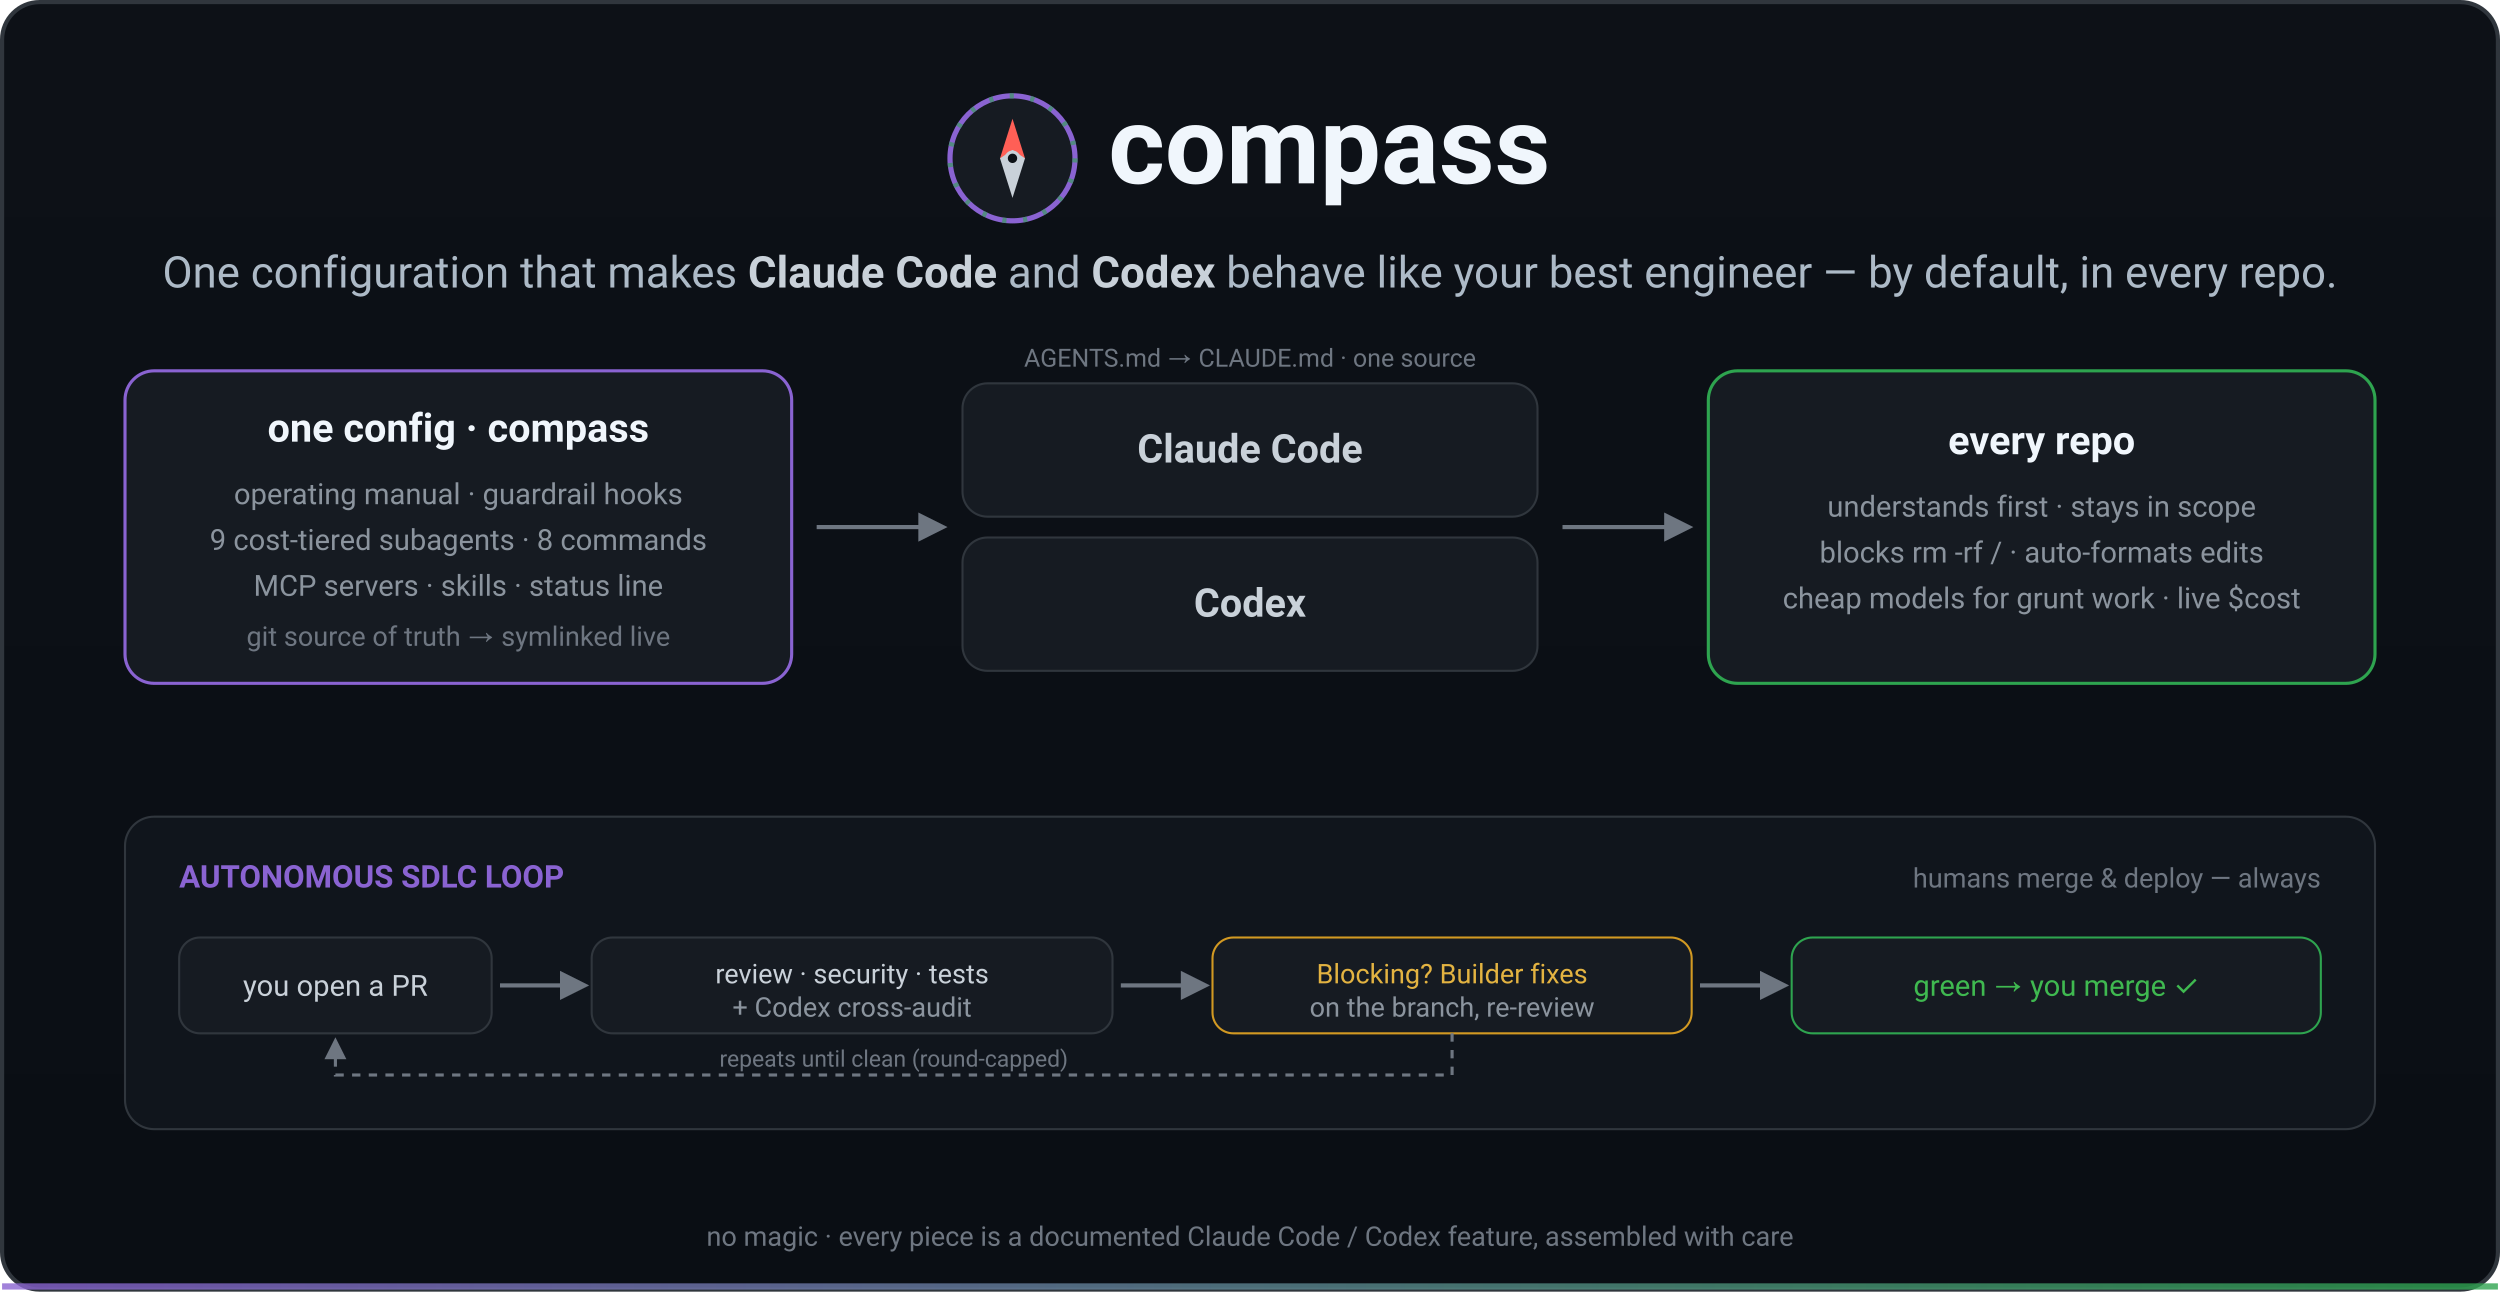
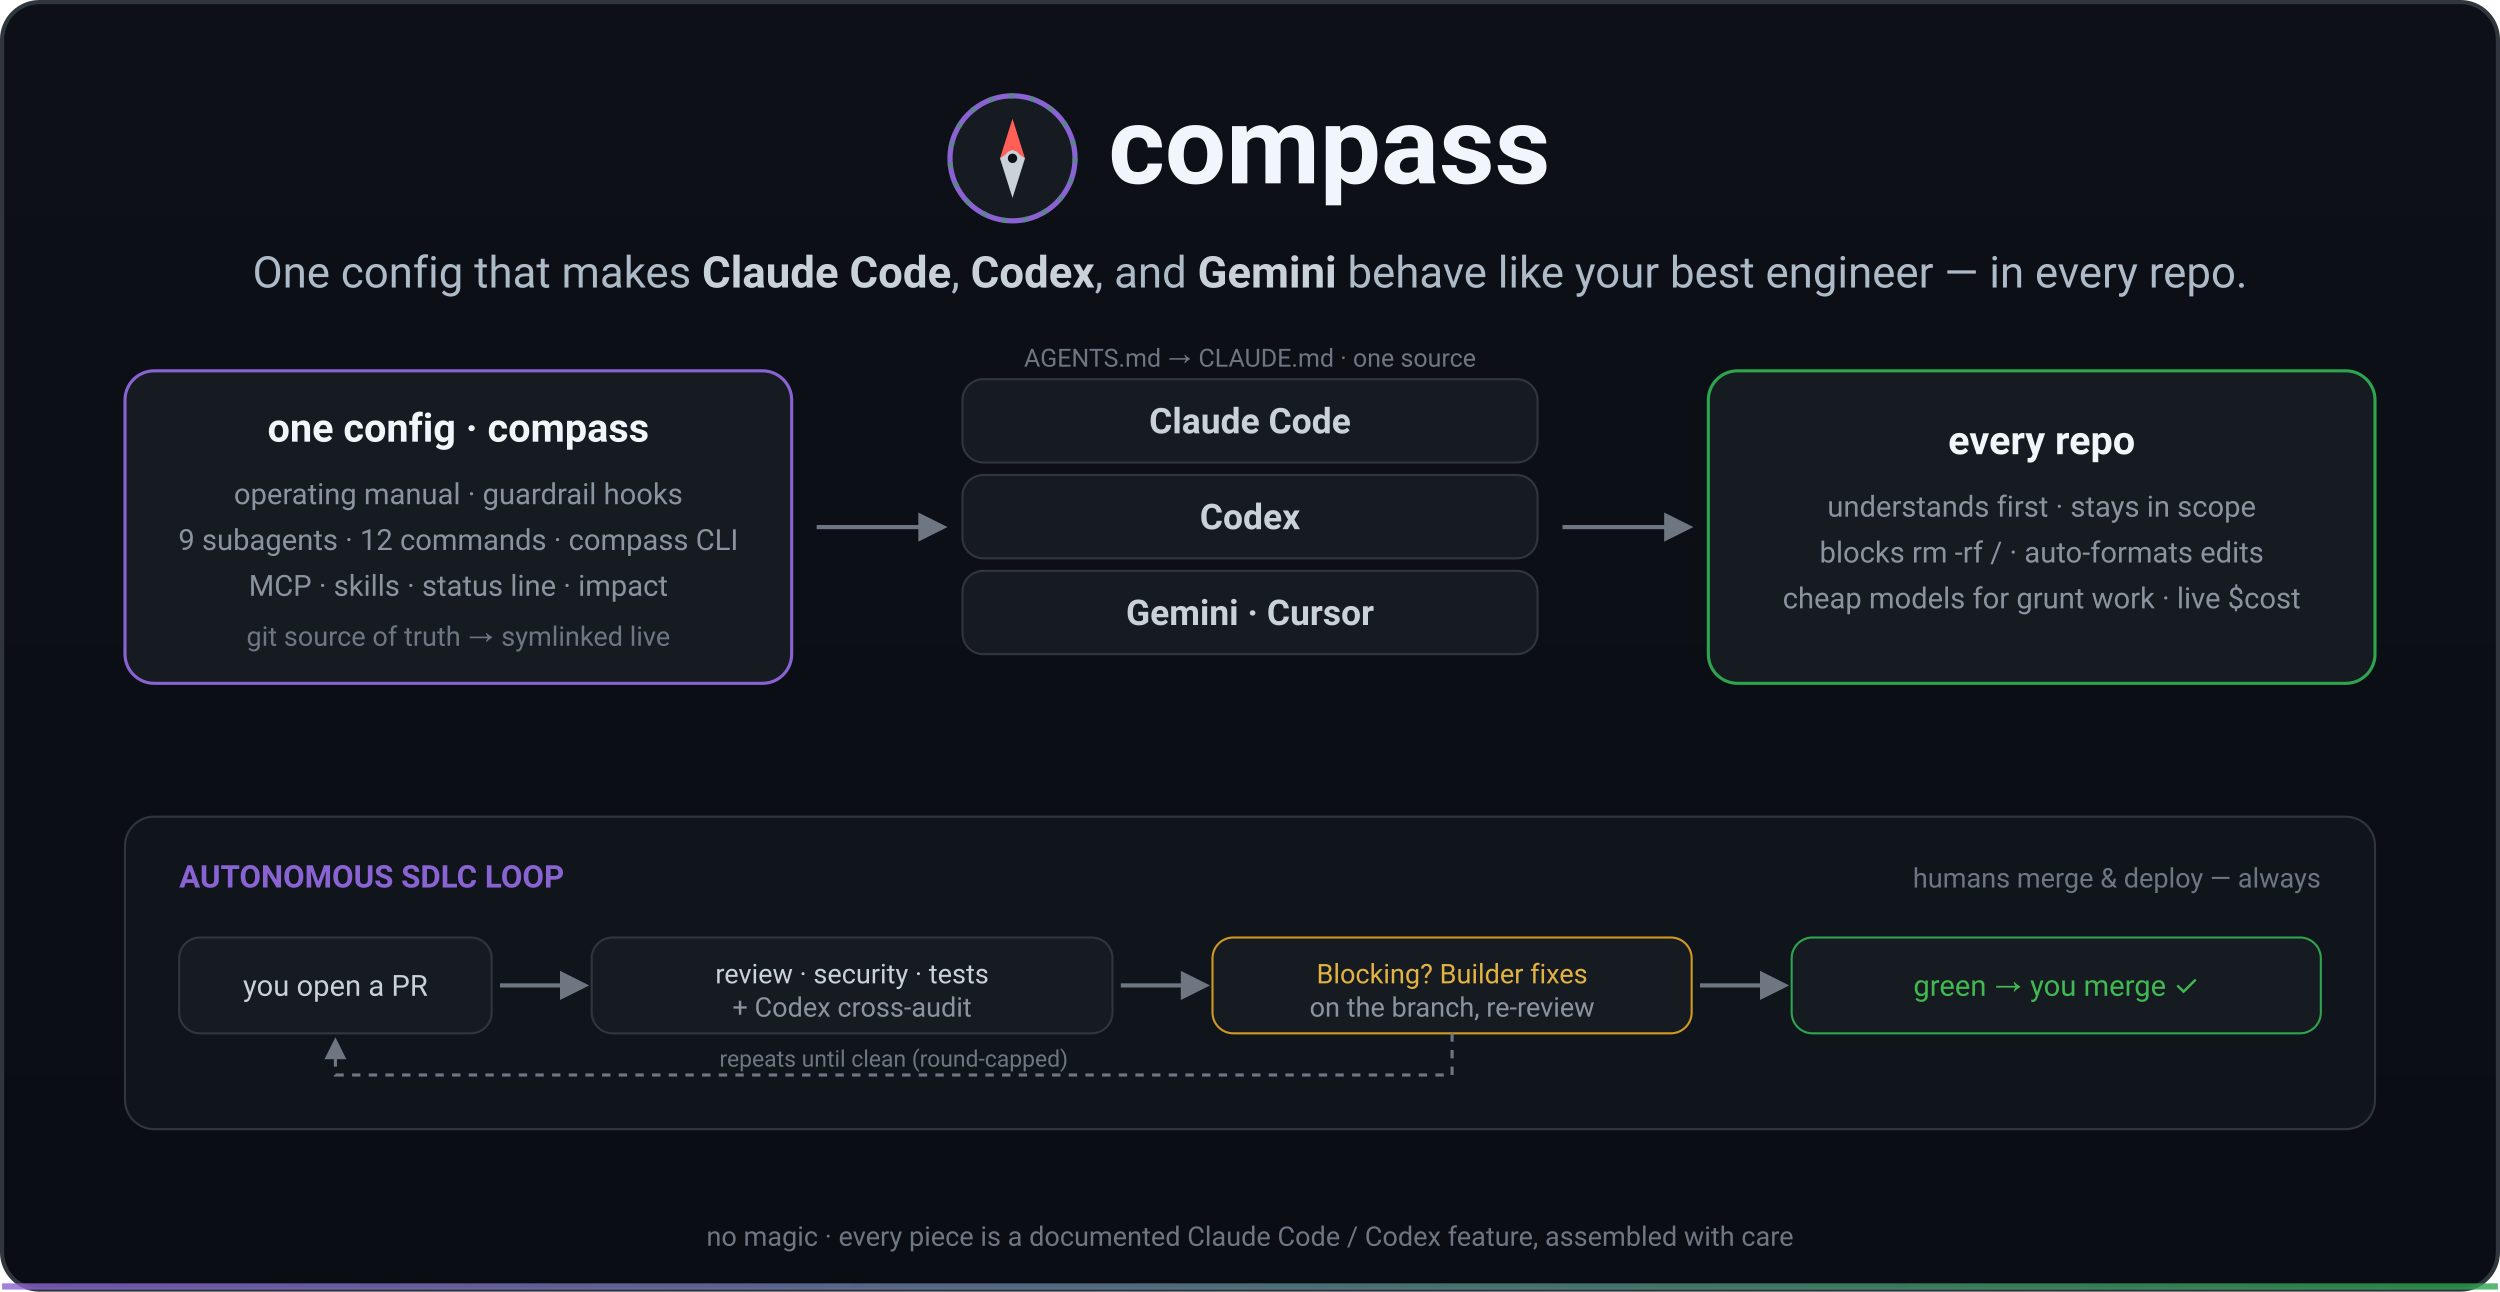
<svg xmlns="http://www.w3.org/2000/svg" viewBox="0 0 1200 620" font-family="ui-sans-serif, -apple-system, BlinkMacSystemFont, 'Segoe UI', Roboto, Helvetica, Arial, sans-serif">
  <defs>
    <linearGradient id="bg" x1="0" y1="0" x2="0" y2="1">
      <stop offset="0" stop-color="#0d1117" />
      <stop offset="1" stop-color="#0a0e14" />
    </linearGradient>
    <linearGradient id="accent" x1="0" y1="0" x2="1" y2="0">
      <stop offset="0" stop-color="#8A63D2" />
      <stop offset="1" stop-color="#2ea44f" />
    </linearGradient>
    <marker id="arrow" viewBox="0 0 10 10" refX="8" refY="5" markerWidth="7" markerHeight="7" orient="auto-start-reverse">
      <path d="M0 0L10 5L0 10z" fill="#6e7681" />
    </marker>
  </defs>
  <rect x="1" y="1" width="1198" height="618" rx="18" fill="url(#bg)" stroke="#30363d" stroke-width="2" />
  <rect x="1" y="616" width="1198" height="3" fill="url(#accent)" opacity="0.8" />
  <g transform="translate(486,76)">
    <circle r="30" fill="#161b22" stroke="#8A63D2" stroke-width="2.5" />
    <circle r="30" fill="none" stroke="#2ea44f" stroke-width="2.5" stroke-dasharray="2 8" opacity="0.6" />
    <polygon points="0,-19 6,0 0,4 -6,0" fill="#ff5f56" />
    <polygon points="0,19 6,0 0,-4 -6,0" fill="#c9d1d9" />
    <circle r="3" fill="#0d1117" stroke="#c9d1d9" stroke-width="1.5" />
  </g>
  <text x="532" y="88" font-size="52" font-weight="700" fill="#f0f6fc">compass</text>
-   <text x="600" y="138" text-anchor="middle" font-size="21" fill="#adbac7">One configuration that makes <tspan fill="#c9d1d9" font-weight="600">Claude Code</tspan> and <tspan fill="#c9d1d9" font-weight="600">Codex</tspan> behave like your best engineer — by default, in every repo.</text>
+   <text x="600" y="138" text-anchor="middle" font-size="21" fill="#adbac7">One config that makes <tspan fill="#c9d1d9" font-weight="600">Claude Code</tspan>, <tspan fill="#c9d1d9" font-weight="600">Codex</tspan>, and <tspan fill="#c9d1d9" font-weight="600">Gemini</tspan> behave like your best engineer — in every repo.</text>
  <g transform="translate(0,178)">
    <rect x="60" y="0" width="320" height="150" rx="14" fill="#161b22" stroke="#8A63D2" stroke-width="1.5" />
    <text x="220" y="34" text-anchor="middle" font-size="19" font-weight="700" fill="#f0f6fc">one config · compass</text>
    <text x="220" y="64" text-anchor="middle" font-size="14" fill="#8b949e">operating manual · guardrail hooks</text>
-     <text x="220" y="86" text-anchor="middle" font-size="14" fill="#8b949e">9 cost-tiered subagents · 8 commands</text>
-     <text x="220" y="108" text-anchor="middle" font-size="14" fill="#8b949e">MCP servers · skills · status line</text>
+     <text x="220" y="86" text-anchor="middle" font-size="14" fill="#8b949e">9 subagents · 12 commands · compass CLI</text>
+     <text x="220" y="108" text-anchor="middle" font-size="14" fill="#8b949e">MCP · skills · status line · impact</text>
    <text x="220" y="132" text-anchor="middle" font-size="13" fill="#6e7681">git source of truth → symlinked live</text>
    <line x1="392" y1="75" x2="452" y2="75" stroke="#6e7681" stroke-width="2" marker-end="url(#arrow)" />
-     <rect x="462" y="6" width="276" height="64" rx="12" fill="#161b22" stroke="#30363d" />
-     <text x="600" y="44" text-anchor="middle" font-size="19" font-weight="600" fill="#c9d1d9">Claude Code</text>
-     <rect x="462" y="80" width="276" height="64" rx="12" fill="#161b22" stroke="#30363d" />
-     <text x="600" y="118" text-anchor="middle" font-size="19" font-weight="600" fill="#c9d1d9">Codex</text>
+     <rect x="462" y="4" width="276" height="40" rx="10" fill="#161b22" stroke="#30363d" />
+     <text x="600" y="30" text-anchor="middle" font-size="17" font-weight="600" fill="#c9d1d9">Claude Code</text>
+     <rect x="462" y="50" width="276" height="40" rx="10" fill="#161b22" stroke="#30363d" />
+     <text x="600" y="76" text-anchor="middle" font-size="17" font-weight="600" fill="#c9d1d9">Codex</text>
+     <rect x="462" y="96" width="276" height="40" rx="10" fill="#161b22" stroke="#30363d" />
+     <text x="600" y="122" text-anchor="middle" font-size="17" font-weight="600" fill="#c9d1d9">Gemini · Cursor</text>
    <text x="600" y="-2" text-anchor="middle" font-size="12" fill="#6e7681">AGENTS.md → CLAUDE.md · one source</text>
    <line x1="750" y1="75" x2="810" y2="75" stroke="#6e7681" stroke-width="2" marker-end="url(#arrow)" />
    <rect x="820" y="0" width="320" height="150" rx="14" fill="#161b22" stroke="#2ea44f" stroke-width="1.5" />
    <text x="980" y="40" text-anchor="middle" font-size="19" font-weight="700" fill="#f0f6fc">every repo</text>
    <text x="980" y="70" text-anchor="middle" font-size="14" fill="#8b949e">understands first · stays in scope</text>
    <text x="980" y="92" text-anchor="middle" font-size="14" fill="#8b949e">blocks rm -rf / · auto-formats edits</text>
    <text x="980" y="114" text-anchor="middle" font-size="14" fill="#8b949e">cheap models for grunt work · live $cost</text>
  </g>
  <g transform="translate(0,392)">
    <rect x="60" y="0" width="1080" height="150" rx="14" fill="#10151c" stroke="#30363d" />
    <text x="86" y="34" font-size="15" font-weight="700" fill="#8A63D2">AUTONOMOUS SDLC LOOP</text>
    <text x="1114" y="34" text-anchor="end" font-size="13" fill="#6e7681">humans merge &amp; deploy — always</text>
    <g font-size="14" fill="#c9d1d9" text-anchor="middle">
      <rect x="86" y="58" width="150" height="46" rx="10" fill="#161b22" stroke="#30363d" />
      <text x="161" y="86">you open a PR</text>
      <line x1="240" y1="81" x2="280" y2="81" stroke="#6e7681" stroke-width="2" marker-end="url(#arrow)" />
      <rect x="284" y="58" width="250" height="46" rx="10" fill="#161b22" stroke="#30363d" />
      <text x="409" y="80" font-size="13">review · security · tests</text>
      <text x="409" y="96" font-size="13" fill="#8b949e">+ Codex cross-audit</text>
      <line x1="538" y1="81" x2="578" y2="81" stroke="#6e7681" stroke-width="2" marker-end="url(#arrow)" />
      <rect x="582" y="58" width="230" height="46" rx="10" fill="#161b22" stroke="#d29922" />
      <text x="697" y="80" font-size="13" fill="#e3b341">Blocking? Builder fixes</text>
      <text x="697" y="96" font-size="13" fill="#8b949e">on the branch, re-review</text>
      <line x1="816" y1="81" x2="856" y2="81" stroke="#6e7681" stroke-width="2" marker-end="url(#arrow)" />
      <rect x="860" y="58" width="254" height="46" rx="10" fill="#161b22" stroke="#2ea44f" />
      <text x="987" y="86" fill="#3fb950">green → you merge ✓</text>
    </g>
    <path d="M697 104 L697 124 L161 124 L161 108" fill="none" stroke="#6e7681" stroke-width="1.5" stroke-dasharray="4 4" marker-end="url(#arrow)" />
    <text x="429" y="120" text-anchor="middle" font-size="11" fill="#6e7681">repeats until clean (round-capped)</text>
  </g>
  <text x="600" y="598" text-anchor="middle" font-size="13" fill="#6e7681">no magic · every piece is a documented Claude Code / Codex feature, assembled with care</text>
</svg>
